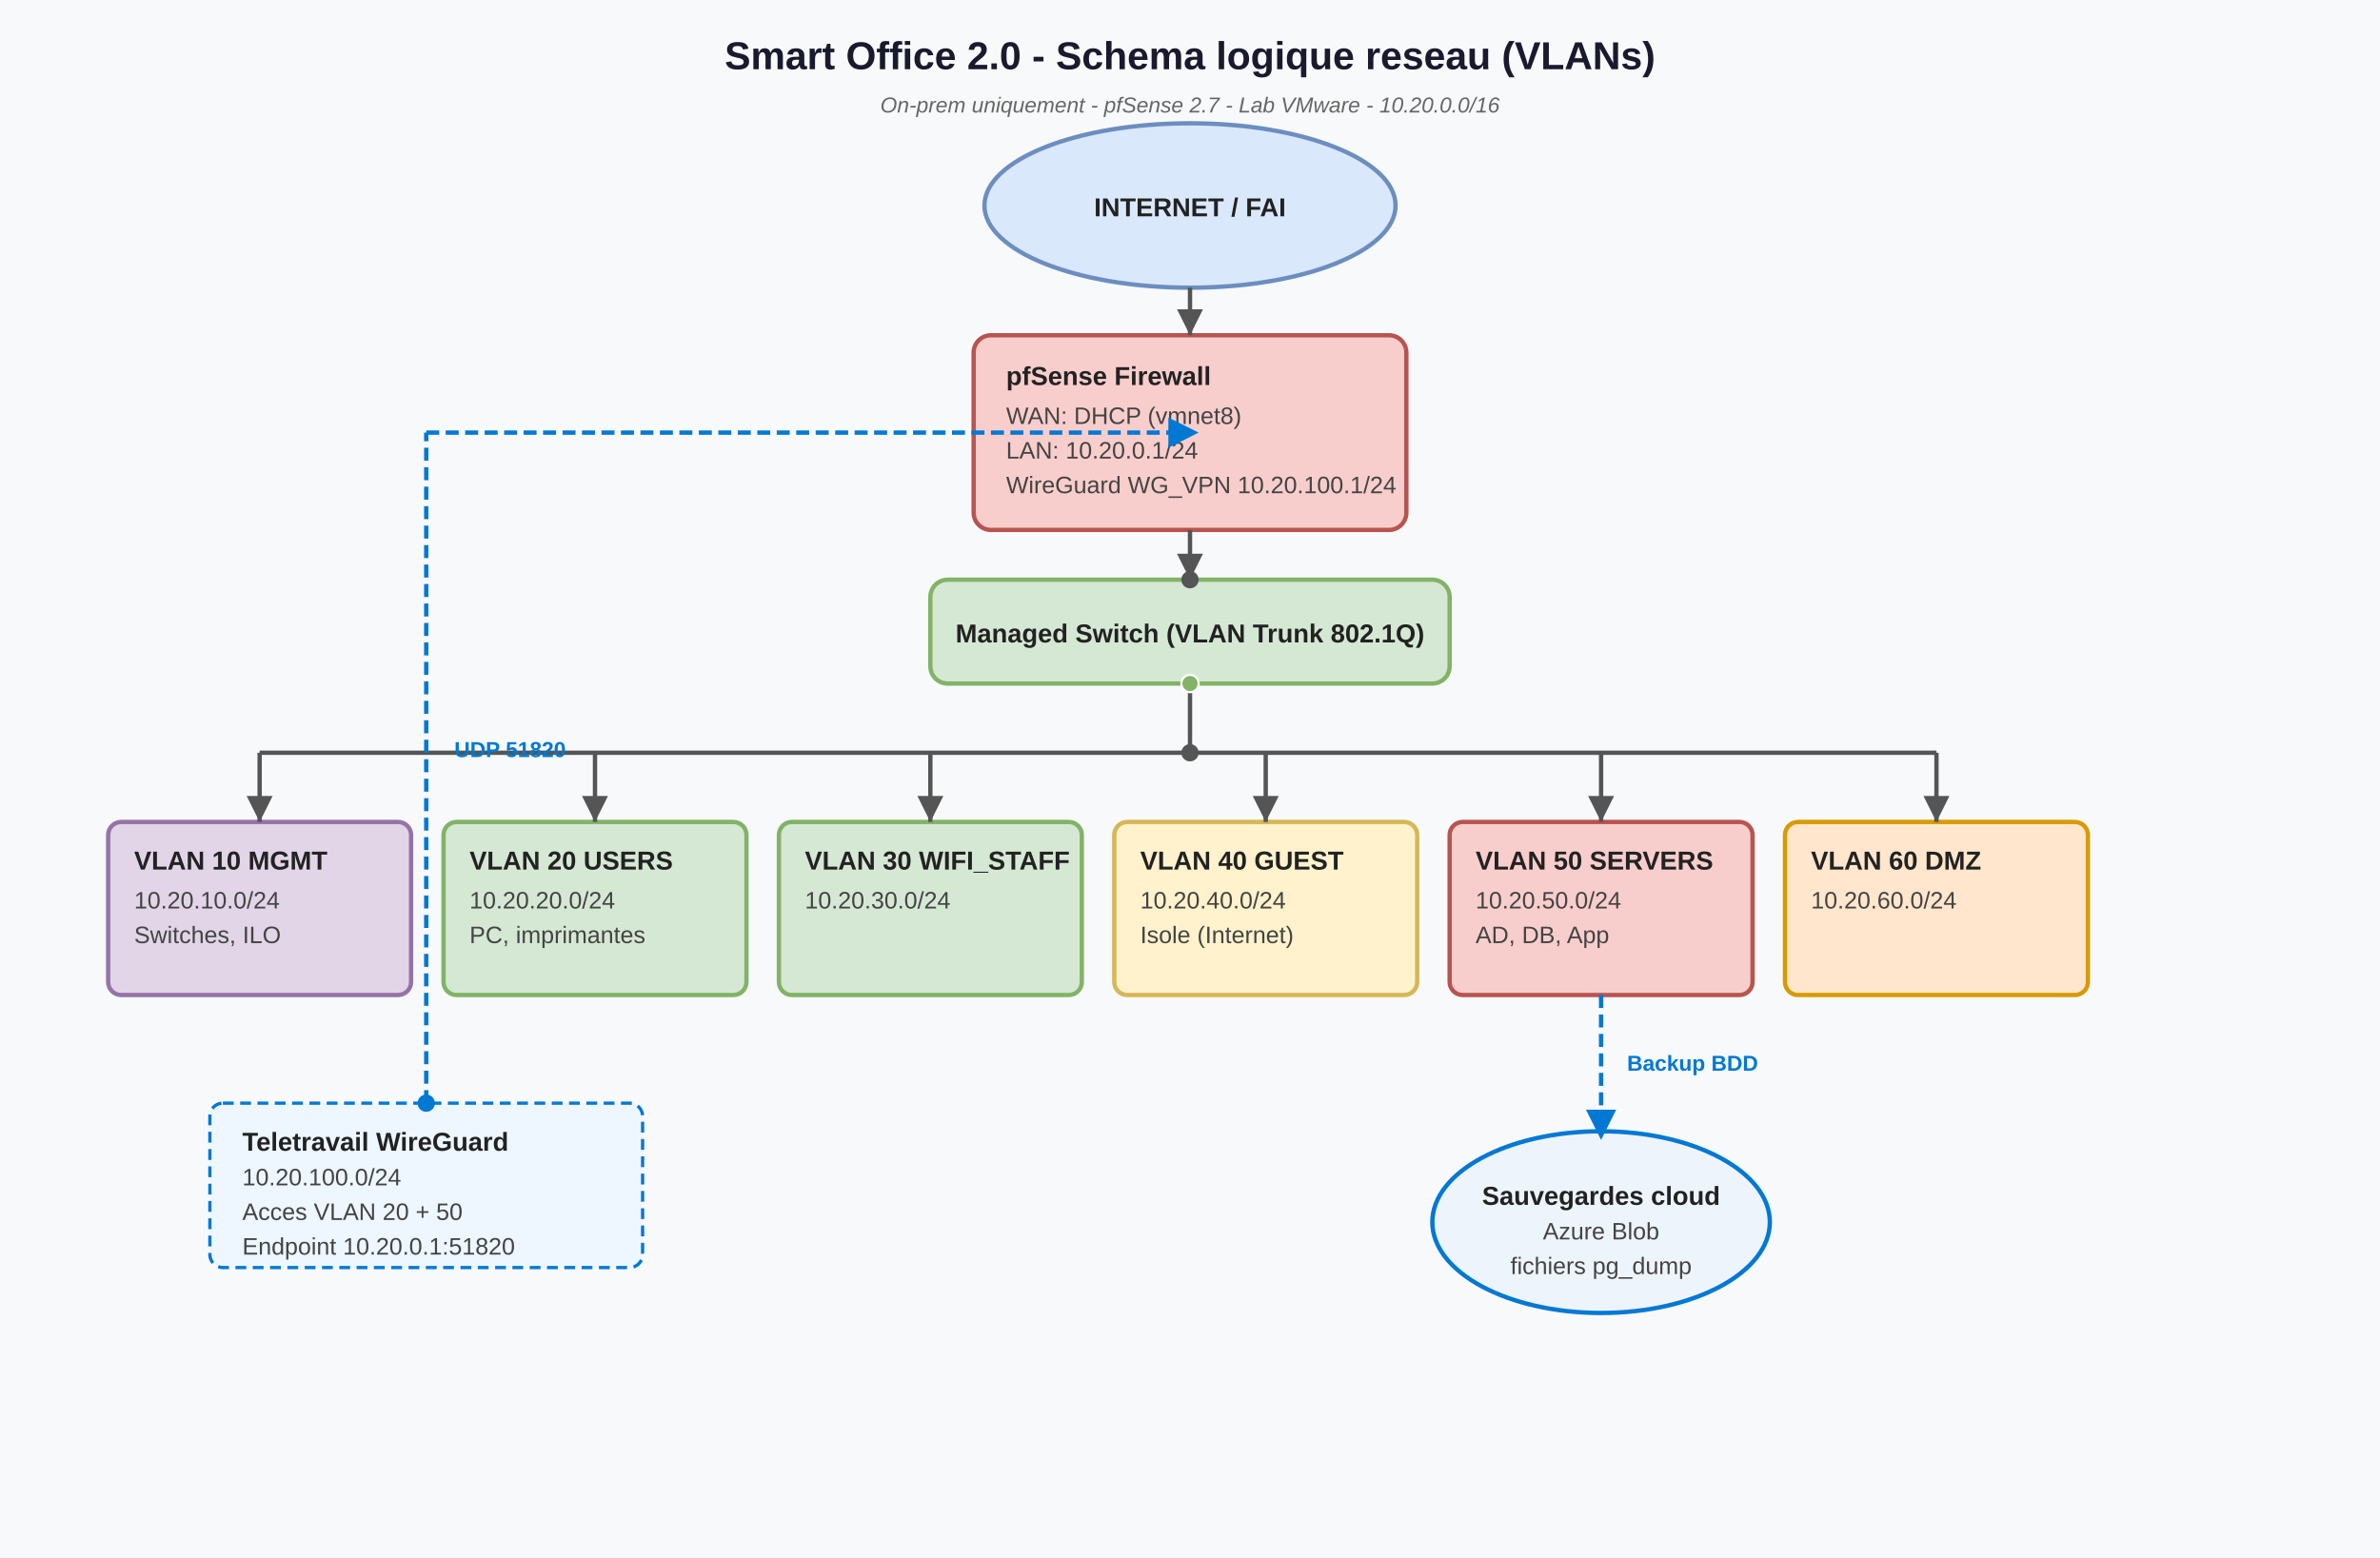
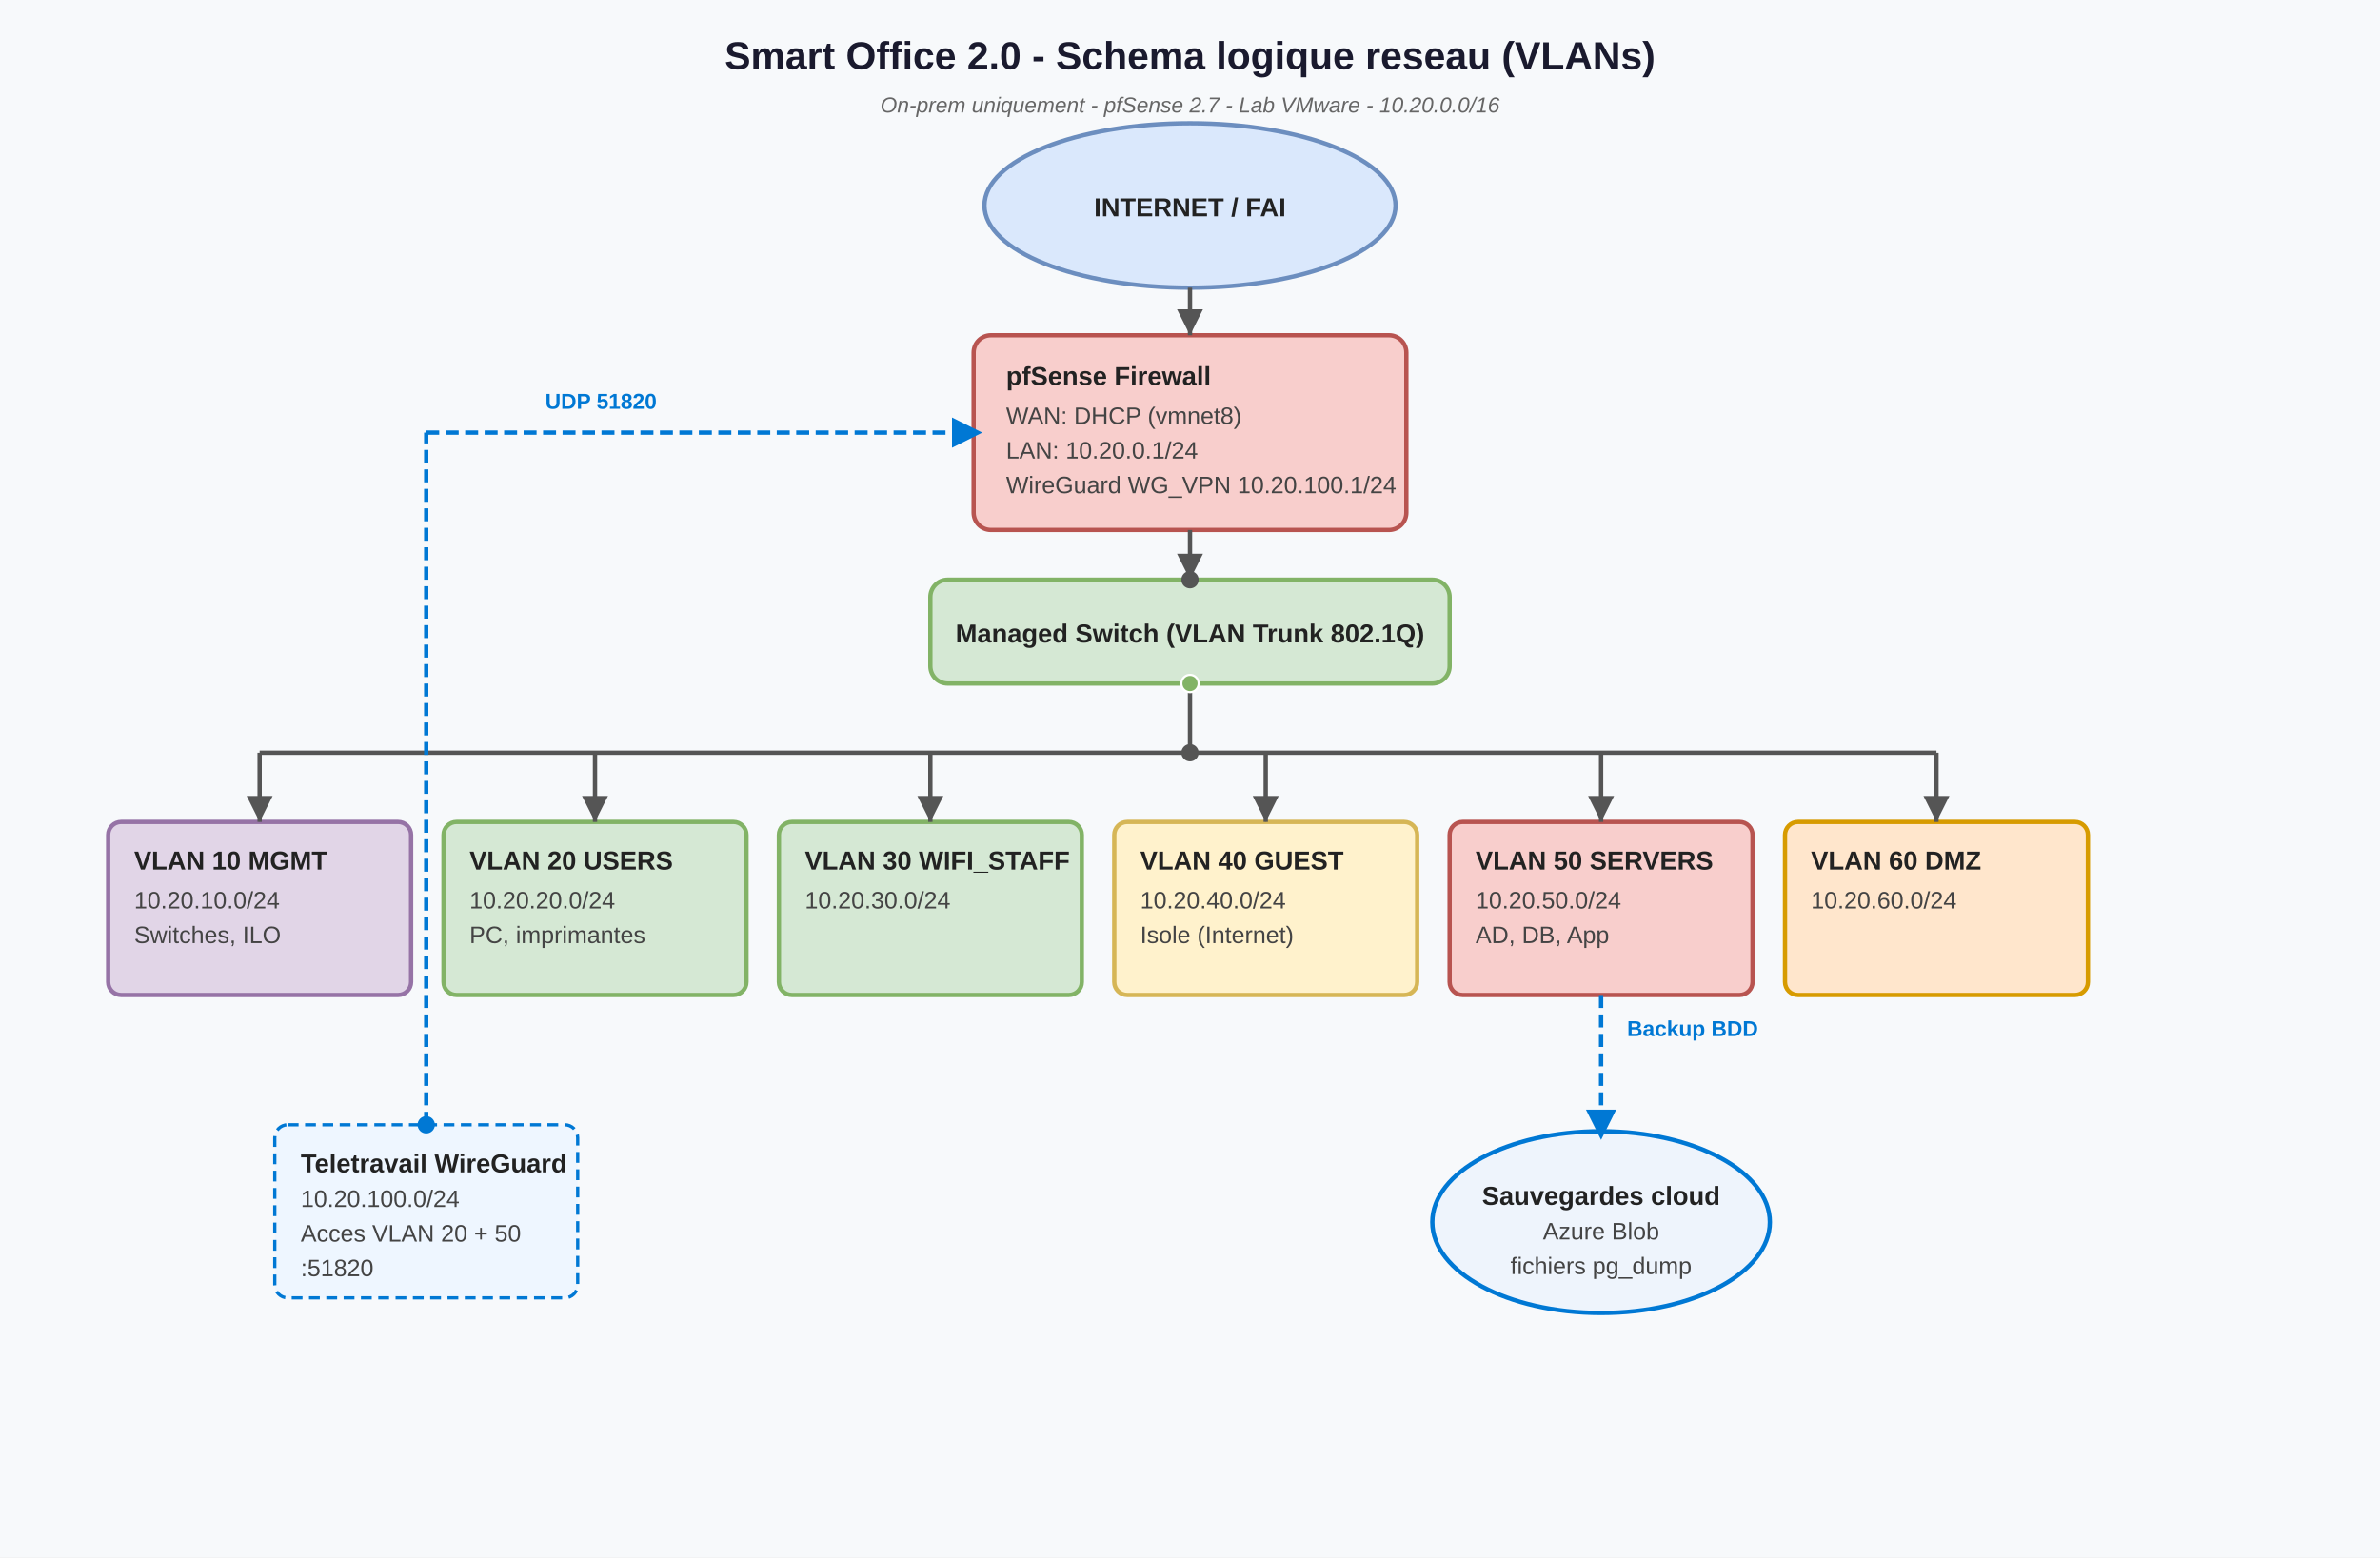
<svg xmlns="http://www.w3.org/2000/svg" width="1100" height="720" viewBox="0 0 1100 720" font-family="Segoe UI, Arial, sans-serif">
  <defs>
    <style>
      .title { font-size: 18px; font-weight: 700; fill: #1a1a2e; }
      .box-title { font-size: 12px; font-weight: 700; fill: #222; }
      .text { font-size: 11px; fill: #444; }
      .note { font-size: 10px; fill: #666; font-style: italic; }
      .flow { font-size: 10px; fill: #0078D4; font-weight: 600; }
    </style>
    <marker id="arrow" markerWidth="8" markerHeight="8" refX="6" refY="3" orient="auto">
      <path d="M0,0 L6,3 L0,6 Z" fill="#555" />
    </marker>
    <marker id="arrow-blue" markerWidth="8" markerHeight="8" refX="5" refY="3.5" orient="auto">
      <polygon points="0 0, 7 3.5, 0 7" fill="#0078D4" />
    </marker>
  </defs>
  <rect width="1100" height="720" fill="#f7f9fb" />
  <text x="550" y="32" text-anchor="middle" class="title">Smart Office 2.0 - Schema logique reseau (VLANs)</text>
  <text x="550" y="52" text-anchor="middle" class="note">On-prem uniquement - pfSense 2.7 - Lab VMware - 10.20.0.0/16</text>
  <ellipse cx="550" cy="95" rx="95" ry="38" fill="#dae8fc" stroke="#6c8ebf" stroke-width="2" />
  <text x="550" y="100" text-anchor="middle" class="box-title">INTERNET / FAI</text>
  <rect x="450" y="155" width="200" height="90" rx="8" fill="#f8cecc" stroke="#b85450" stroke-width="2" />
  <text x="465" y="178" class="box-title">pfSense Firewall</text>
  <text x="465" y="196" class="text">WAN: DHCP (vmnet8)</text>
  <text x="465" y="212" class="text">LAN: 10.20.0.1/24</text>
  <text x="465" y="228" class="text">WireGuard WG_VPN 10.20.100.1/24</text>
  <rect x="430" y="268" width="240" height="48" rx="8" fill="#d5e8d4" stroke="#82b366" stroke-width="2" />
  <text x="550" y="297" text-anchor="middle" class="box-title">Managed Switch (VLAN Trunk 802.1Q)</text>
  <rect x="50" y="380" width="140" height="80" rx="6" fill="#e1d5e7" stroke="#9673a6" stroke-width="2" />
  <text x="62" y="402" class="box-title">VLAN 10 MGMT</text>
  <text x="62" y="420" class="text">10.20.10.0/24</text>
  <text x="62" y="436" class="text">Switches, ILO</text>
  <rect x="205" y="380" width="140" height="80" rx="6" fill="#d5e8d4" stroke="#82b366" stroke-width="2" />
  <text x="217" y="402" class="box-title">VLAN 20 USERS</text>
  <text x="217" y="420" class="text">10.20.20.0/24</text>
  <text x="217" y="436" class="text">PC, imprimantes</text>
  <rect x="360" y="380" width="140" height="80" rx="6" fill="#d5e8d4" stroke="#82b366" stroke-width="2" />
  <text x="372" y="402" class="box-title">VLAN 30 WIFI_STAFF</text>
  <text x="372" y="420" class="text">10.20.30.0/24</text>
  <rect x="515" y="380" width="140" height="80" rx="6" fill="#fff2cc" stroke="#d6b656" stroke-width="2" />
  <text x="527" y="402" class="box-title">VLAN 40 GUEST</text>
  <text x="527" y="420" class="text">10.20.40.0/24</text>
  <text x="527" y="436" class="text">Isole (Internet)</text>
  <rect x="670" y="380" width="140" height="80" rx="6" fill="#f8cecc" stroke="#b85450" stroke-width="2" />
  <text x="682" y="402" class="box-title">VLAN 50 SERVERS</text>
  <text x="682" y="420" class="text">10.20.50.0/24</text>
  <text x="682" y="436" class="text">AD, DB, App</text>
  <rect x="825" y="380" width="140" height="80" rx="6" fill="#ffe6cc" stroke="#d79b00" stroke-width="2" />
  <text x="837" y="402" class="box-title">VLAN 60 DMZ</text>
  <text x="837" y="420" class="text">10.20.60.0/24</text>
  <ellipse cx="740" cy="565" rx="78" ry="42" fill="#eef4fc" stroke="#0078D4" stroke-width="2" />
  <text x="740" y="557" text-anchor="middle" class="box-title">Sauvegardes cloud</text>
  <text x="740" y="573" text-anchor="middle" class="text">Azure Blob</text>
  <text x="740" y="589" text-anchor="middle" class="text">fichiers pg_dump</text>
-   <rect x="97" y="510" width="200" height="76" rx="6" fill="#eef6ff" stroke="#0078D4" stroke-width="1.5" stroke-dasharray="5,3" />
-   <text x="112" y="532" class="box-title">Teletravail WireGuard</text>
-   <text x="112" y="548" class="text">10.20.100.0/24</text>
-   <text x="112" y="564" class="text">Acces VLAN 20 + 50</text>
-   <text x="112" y="580" class="text">Endpoint 10.20.0.1:51820</text>
+   <rect x="127" y="520" width="140" height="80" rx="6" fill="#eef6ff" stroke="#0078D4" stroke-width="1.5" stroke-dasharray="5,3" />
+   <text x="139" y="542" class="box-title">Teletravail WireGuard</text>
+   <text x="139" y="558" class="text">10.20.100.0/24</text>
+   <text x="139" y="574" class="text">Acces VLAN 20 + 50</text>
+   <text x="139" y="590" class="text">:51820</text>
  <g id="connectors" fill="none">
    <line x1="550" y1="133" x2="550" y2="155" stroke="#555" stroke-width="2" marker-end="url(#arrow)" />
    <line x1="550" y1="245" x2="550" y2="268" stroke="#555" stroke-width="2" marker-end="url(#arrow)" />
    <circle cx="550" cy="268" r="4" fill="#555" />
    <line x1="550" y1="316" x2="550" y2="348" stroke="#555" stroke-width="2" />
    <circle cx="550" cy="316" r="4" fill="#82b366" stroke="#fff" stroke-width="1" />
    <line x1="120" y1="348" x2="895" y2="348" stroke="#555" stroke-width="2" />
    <circle cx="550" cy="348" r="4" fill="#555" />
    <line x1="120" y1="348" x2="120" y2="380" stroke="#555" stroke-width="2" marker-end="url(#arrow)" />
    <line x1="275" y1="348" x2="275" y2="380" stroke="#555" stroke-width="2" marker-end="url(#arrow)" />
    <line x1="430" y1="348" x2="430" y2="380" stroke="#555" stroke-width="2" marker-end="url(#arrow)" />
    <line x1="585" y1="348" x2="585" y2="380" stroke="#555" stroke-width="2" marker-end="url(#arrow)" />
    <line x1="740" y1="348" x2="740" y2="380" stroke="#555" stroke-width="2" marker-end="url(#arrow)" />
    <line x1="895" y1="348" x2="895" y2="380" stroke="#555" stroke-width="2" marker-end="url(#arrow)" />
-     <line x1="197" y1="510" x2="197" y2="200" stroke="#0078D4" stroke-width="2" stroke-dasharray="6,3" />
-     <line x1="197" y1="200" x2="550" y2="200" stroke="#0078D4" stroke-width="2" stroke-dasharray="6,3" marker-end="url(#arrow-blue)" />
-     <text x="210" y="350" class="flow">UDP 51820</text>
-     <circle cx="197" cy="510" r="4" fill="#0078D4" />
+     <line x1="197" y1="520" x2="197" y2="200" stroke="#0078D4" stroke-width="2" stroke-dasharray="6,3" />
+     <line x1="197" y1="200" x2="450" y2="200" stroke="#0078D4" stroke-width="2" stroke-dasharray="6,3" marker-end="url(#arrow-blue)" />
+     <rect x="248" y="178" width="72" height="14" fill="#f7f9fb" />
+     <text x="252" y="189" class="flow">UDP 51820</text>
+     <circle cx="197" cy="520" r="4" fill="#0078D4" />
    <line x1="740" y1="460" x2="740" y2="523" stroke="#0078D4" stroke-width="2" stroke-dasharray="6,3" marker-end="url(#arrow-blue)" />
-     <text x="752" y="495" class="flow">Backup BDD</text>
+     <rect x="748" y="468" width="68" height="14" fill="#f7f9fb" />
+     <text x="752" y="479" class="flow">Backup BDD</text>
  </g>
</svg>
